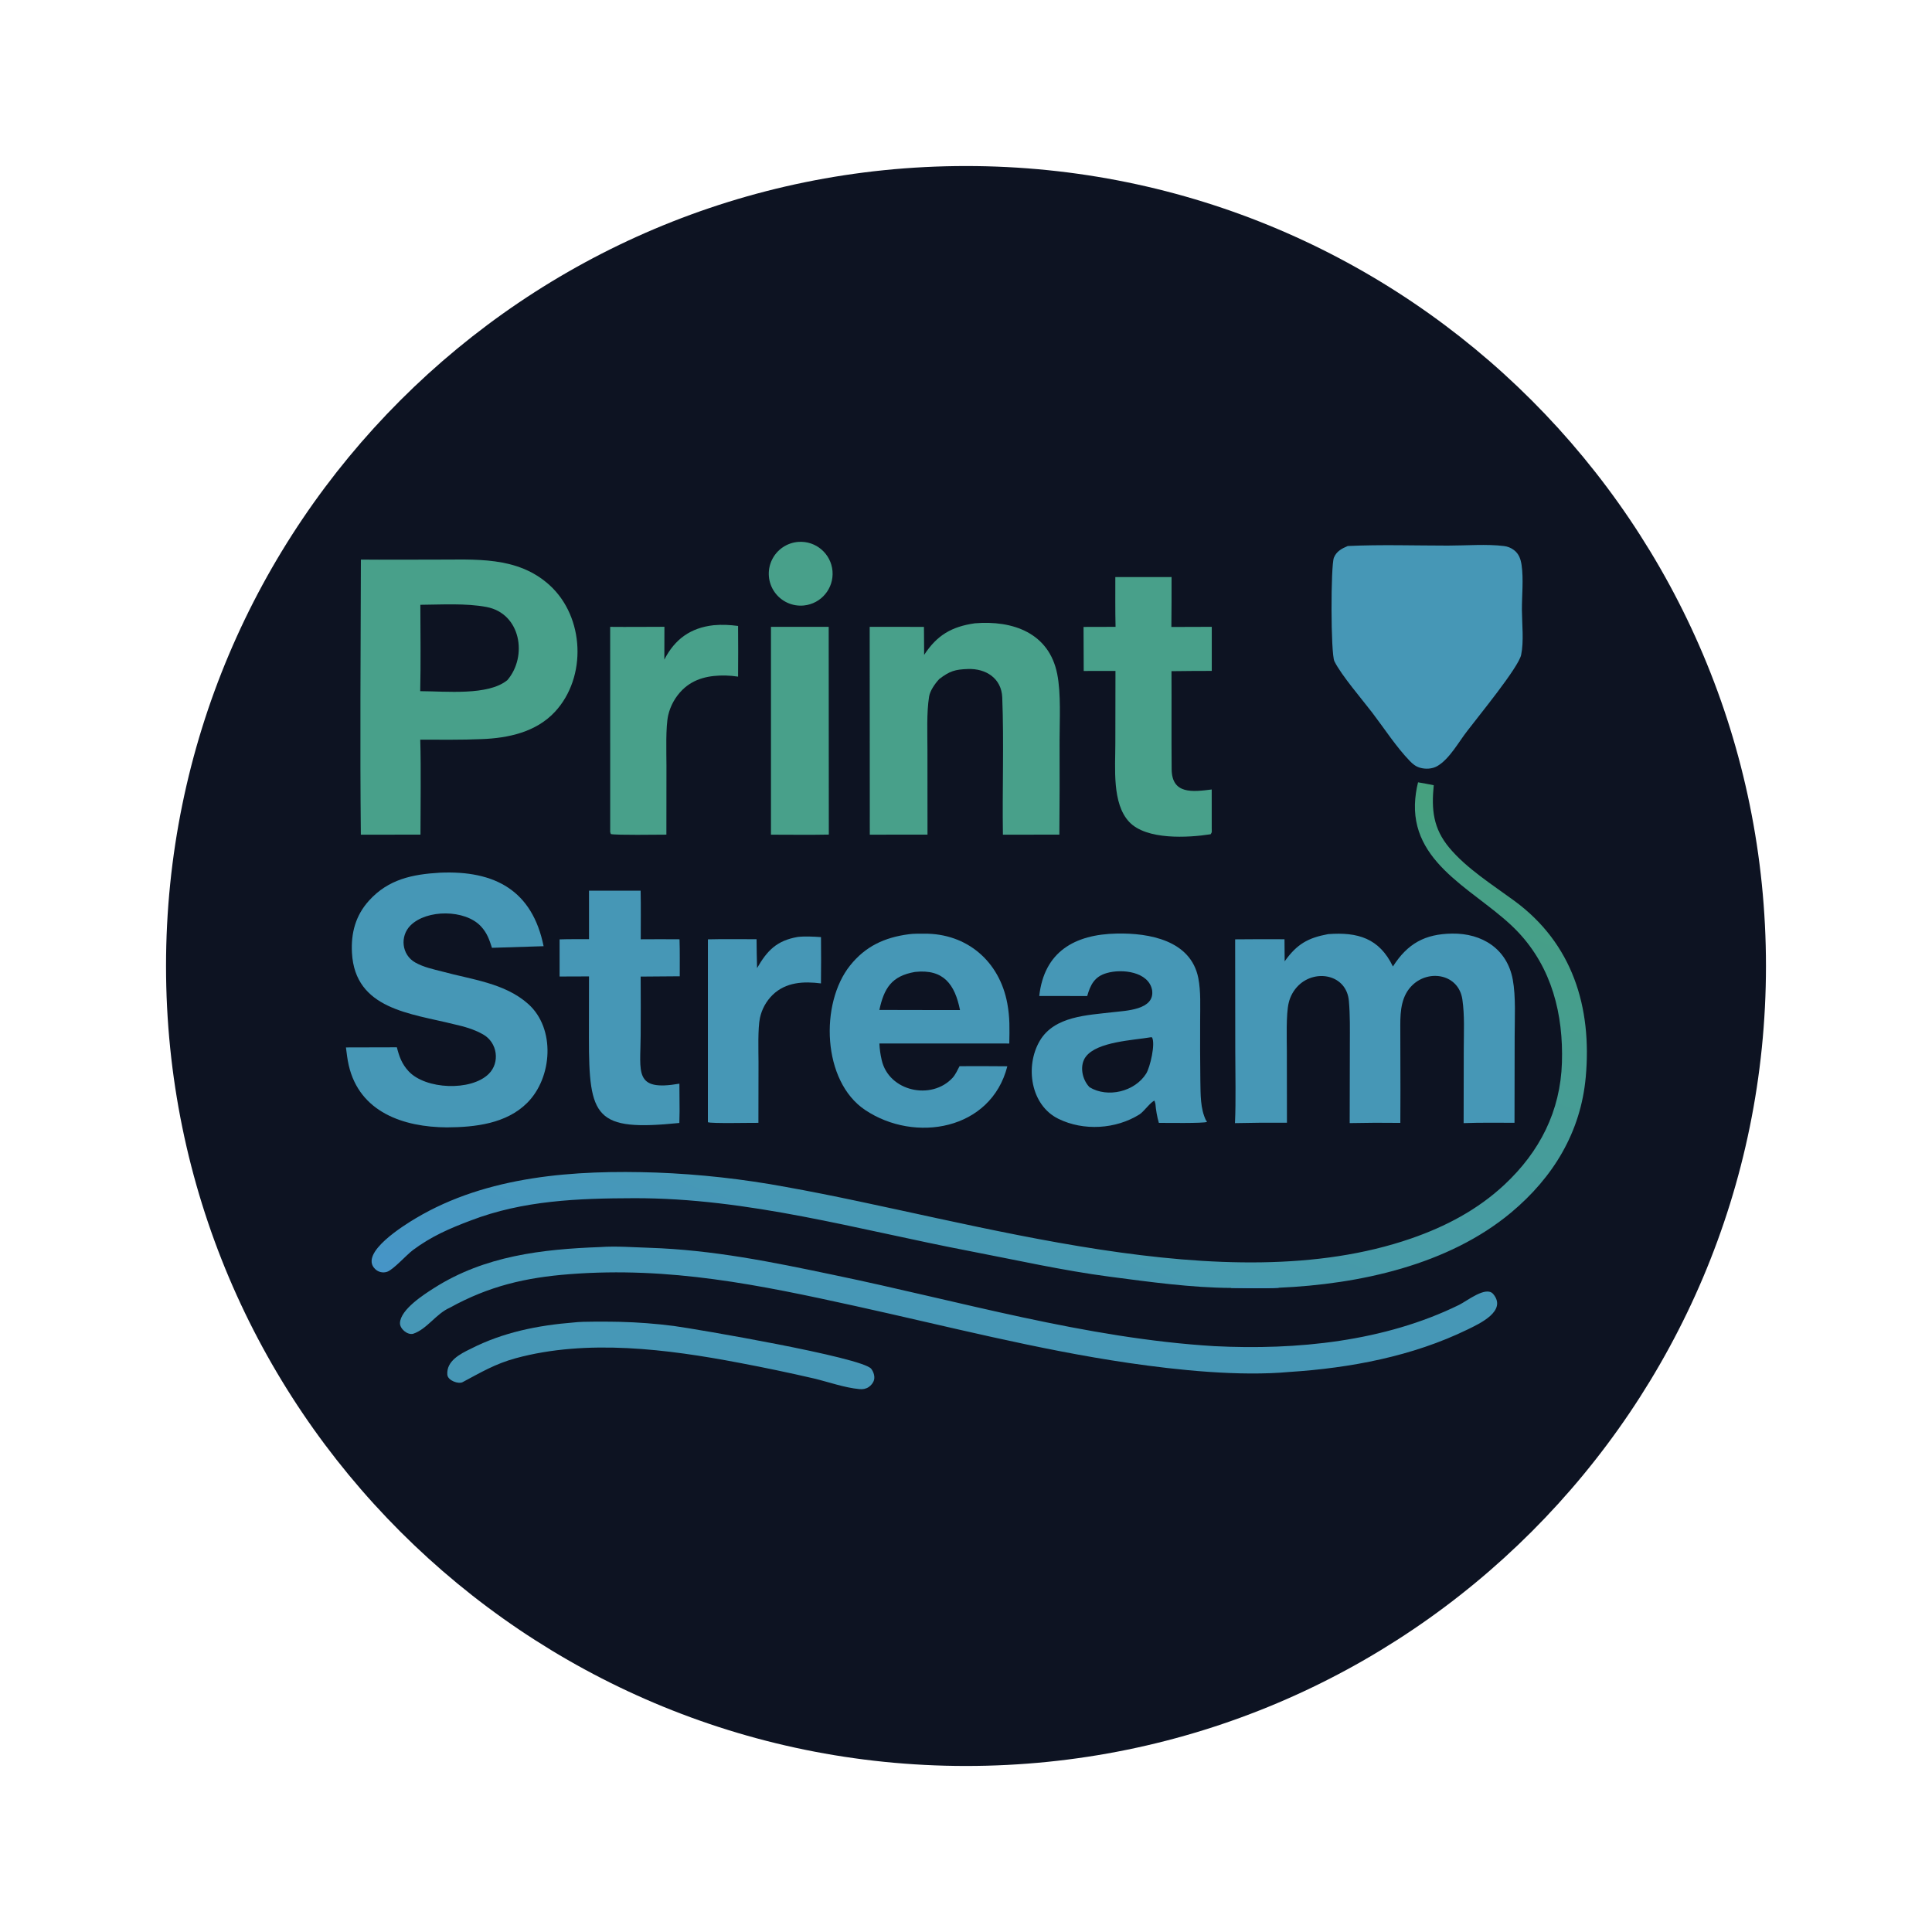
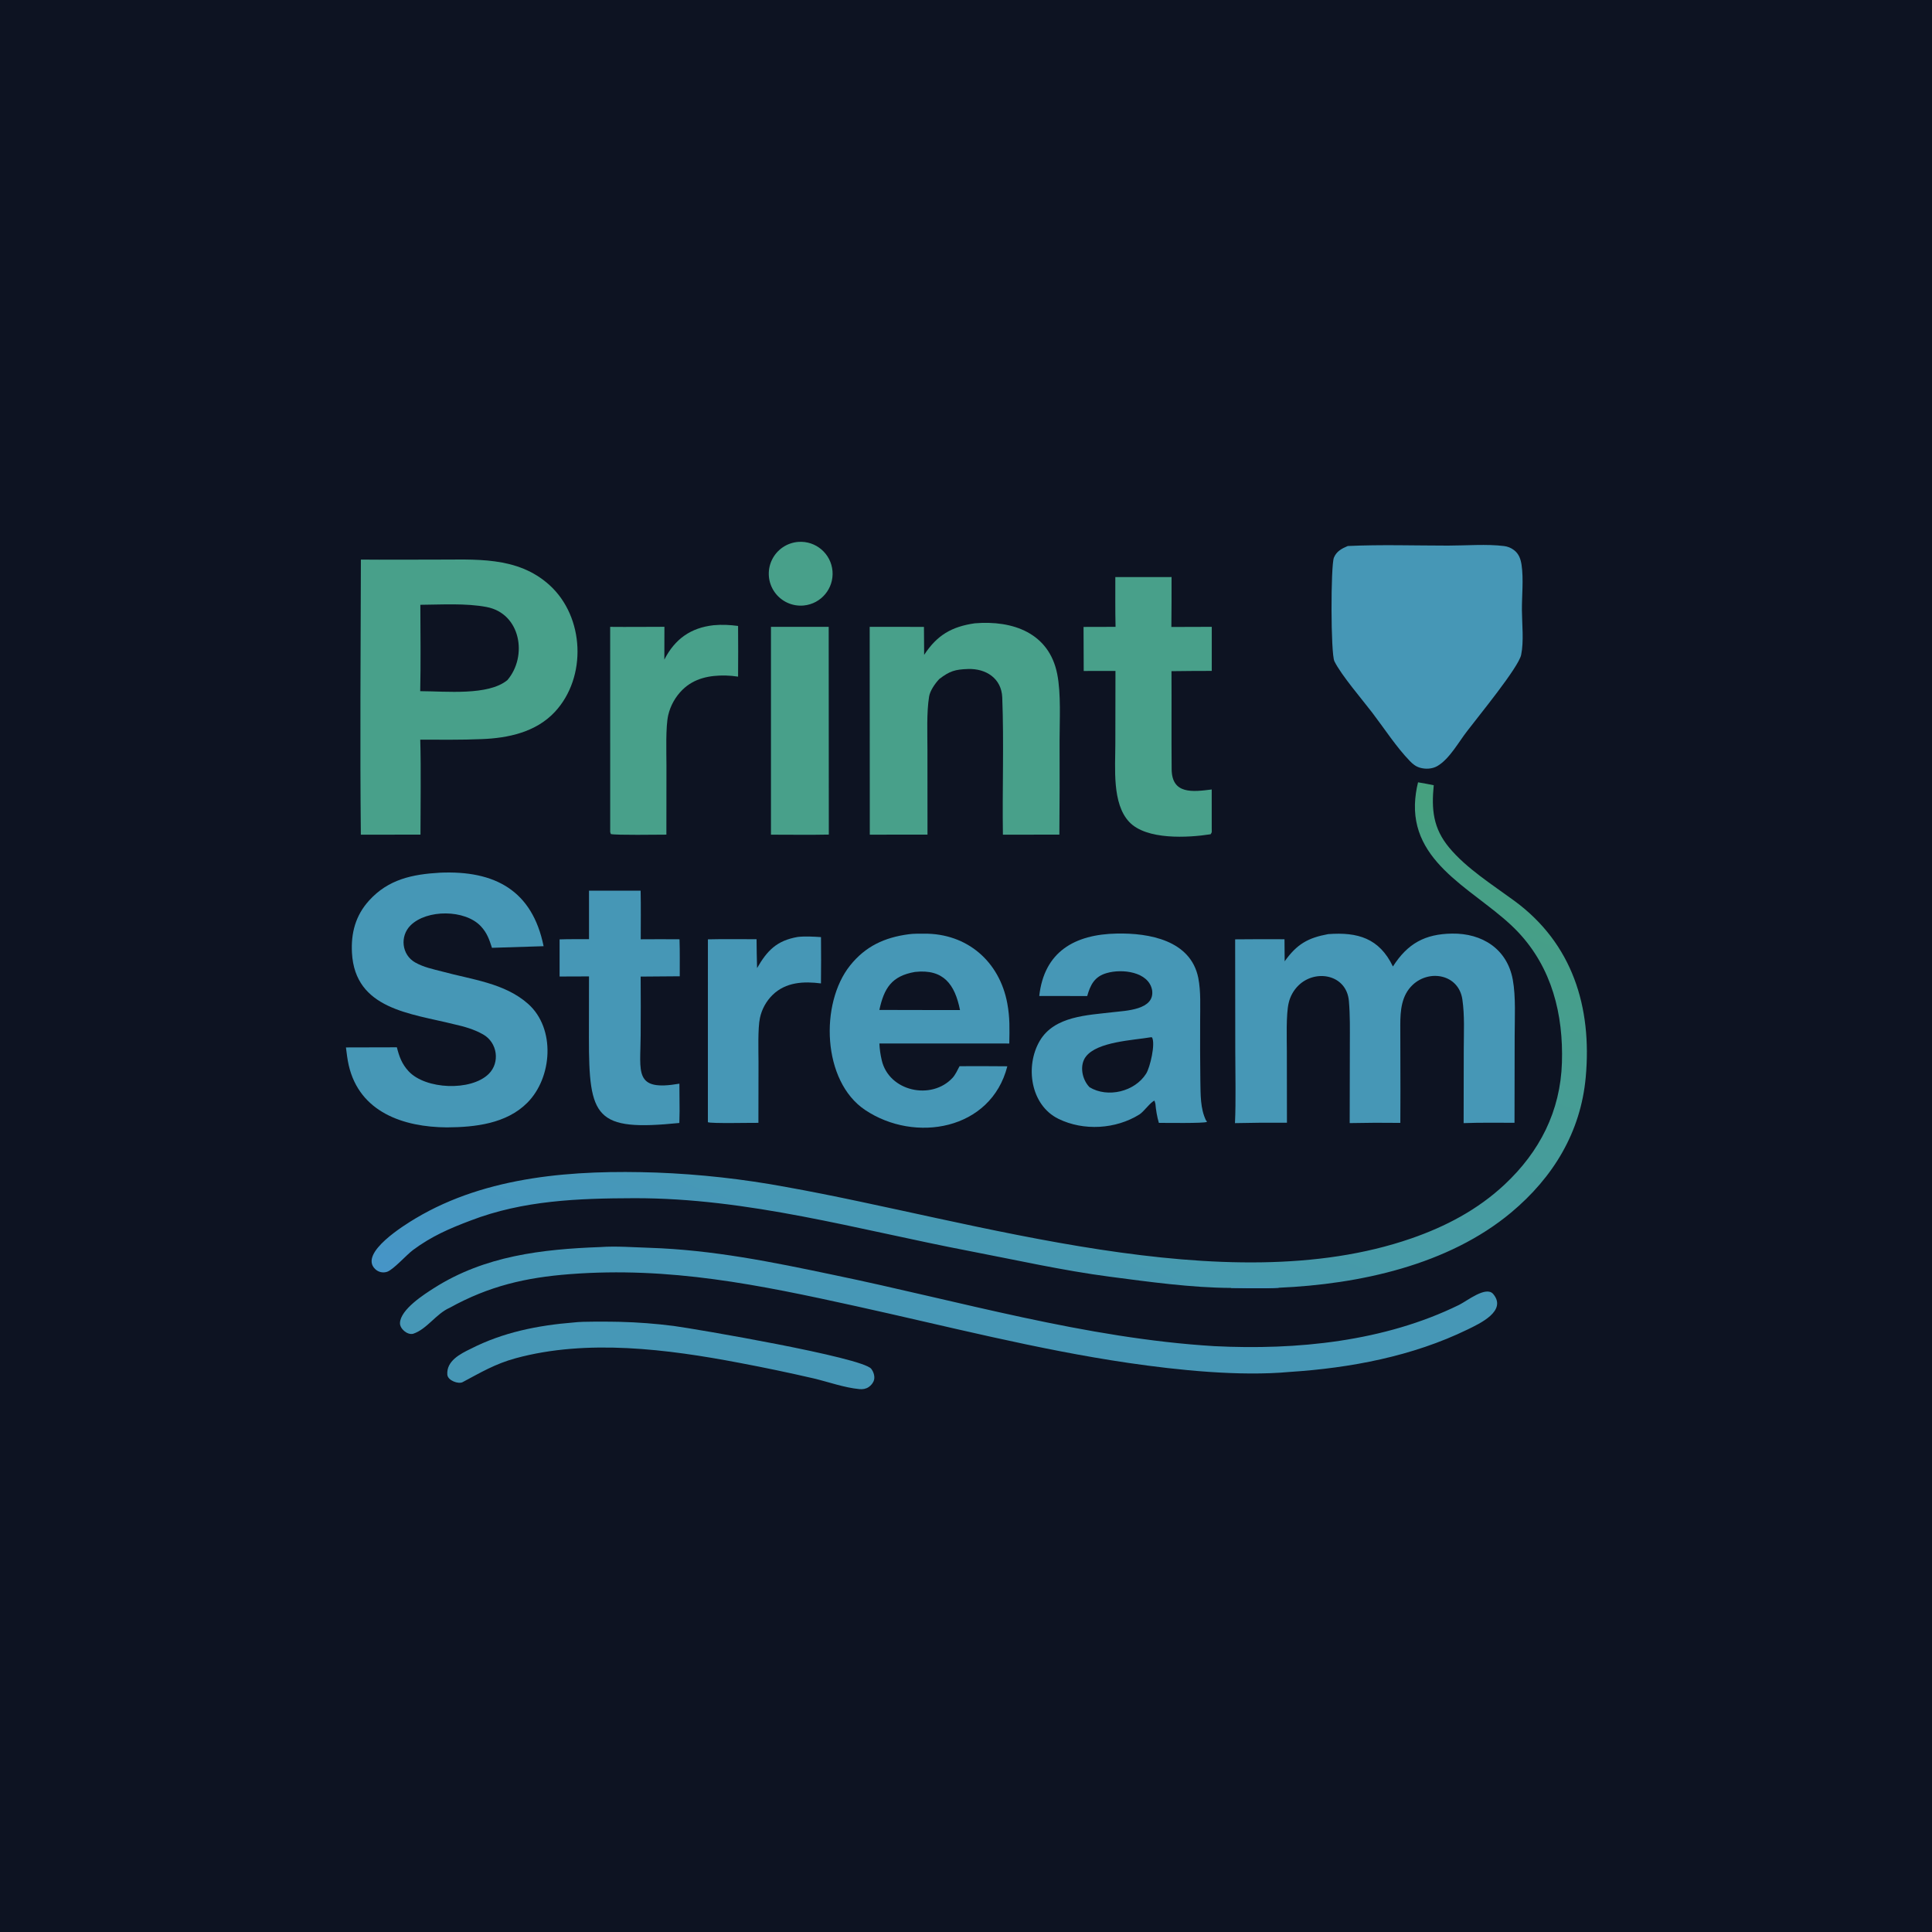
<svg xmlns="http://www.w3.org/2000/svg" viewBox="0 0 1024 1024">
  <defs>
    <linearGradient id="gradient_0" gradientUnits="userSpaceOnUse" x1="617.865" y1="345.754" x2="471.268" y2="759.357">
      <stop offset="0" stop-color="#46A07E" />
      <stop offset="1" stop-color="#4695C7" />
    </linearGradient>
  </defs>
-   <circle cx="512" cy="512" r="424" fill="#0d1322" />
+   <rect width="1024" height="1024" fill="#0d1322" />
  <g transform="translate(8 27) scale(0.975)">
    <path fill="url(#gradient_0)" d="M762.661 397.583C765.425 398.081 768.475 398.57 771.194 399.161C769.912 412.345 770.808 422.527 779.632 433.133C788.999 444.391 803.152 453.304 815.008 462.002C846.581 485.163 857.295 519.757 853.818 557.892C851.1 587.708 836.207 612.283 813.282 631.44C779.103 660 730.596 670.459 686.919 672.34C679.187 672.828 668.652 672.552 660.834 672.437C639.407 672.334 616.277 669.115 595.103 666.344C569.545 663.001 544.019 657.225 518.757 652.381C458.154 640.76 398.622 623.486 336.392 623.66C306.19 623.744 276.216 624.818 247.641 635.798C236.143 640.132 226.377 644.36 216.374 651.78C212.758 654.462 205.728 662.442 202.255 663.659C199.965 664.436 197.433 663.856 195.711 662.159C186.725 653.459 212.034 638.015 217.747 634.606C256.619 611.408 304.362 608.231 348.519 609.726C372.22 610.619 395.823 613.242 419.141 617.576C522.008 635.914 657.754 680.538 758.885 645.564C777.666 639.069 795.016 629.965 809.643 616.302C828.782 598.426 840.056 576.381 840.878 550.001C841.697 523.721 835.417 498.467 817.031 478.975C796.942 457.678 760.029 443.848 760.971 409.548C761.107 405.511 761.674 401.5 762.661 397.583Z" />
    <path fill="#4697B6" d="M660.834 672.437C665.078 669.555 679.709 671.917 686.029 671.265L686.789 671.665L686.919 672.34C679.187 672.828 668.652 672.552 660.834 672.437Z" />
    <path fill="#48A08A" d="M 187.974 276.508 C 201.261 276.656 214.613 276.453 227.942 276.522 C 249.94 276.591 272.95 274.405 290.566 290.419 C 309.584 307.708 310.932 340.462 293.445 359.28 C 283.187 370.319 268.044 373.575 253.5 374.099 C 242.667 374.576 231.143 374.397 220.251 374.399 C 220.73 391.002 220.364 409.28 220.373 426.012 L 187.953 426.06 C 187.444 376.712 187.864 325.896 187.974 276.508 Z M 220.227 348.039 C 234.349 348.072 257.165 350.592 267.601 342.038 C 278.739 329.039 274.872 305.813 256.317 302.285 C 245.06 300.144 231.893 300.994 220.301 301.083 C 220.347 316.567 220.572 332.604 220.227 348.039 Z" />
    <path fill="#4697B6" d="M724.454 269.126C742.5 268.279 760.835 268.9 778.922 268.901C788.434 268.901 800.142 267.967 809.421 269.146C811.422 269.4 813.174 270.106 814.788 271.319C817.468 273.333 818.471 276.223 818.942 279.437C820.083 287.211 819.062 296.193 819.123 304.115C819.181 311.71 820.239 320.852 818.713 328.289C817.316 335.099 795.274 361.923 789.476 369.581C784.777 375.56 779.787 384.91 773.108 388.767C770.353 390.358 766.695 390.527 763.678 389.637C761.385 388.96 759.863 387.719 758.227 386.031C750.87 378.438 744.253 368.228 737.79 359.756C732.333 352.602 720.865 339.267 717.194 331.786C715.139 327.599 715.168 279.774 716.92 275.454C718.315 272.012 721.211 270.493 724.454 269.126Z" />
    <path fill="#4697B6" d="M748.998 497.702C756.971 485.246 766.324 480.036 781.149 479.818C797.468 479.578 811.062 488.099 814.151 504.811C815.874 514.131 815.189 525.972 815.181 535.642L815.101 582.664C805.961 582.646 796.552 582.512 787.44 582.851L787.513 542.3C787.526 533.49 788.037 524.502 786.762 515.655C784.789 501.962 768.819 499.046 759.669 507.766C753.69 513.464 753.005 521.569 753.011 529.421C753.019 541.315 753.05 553.307 753.088 565.25L753.033 582.724C743.856 582.598 734.678 582.636 725.502 582.837L725.587 539.486C725.598 531.578 725.748 524.338 725.066 516.452C723.823 502.097 707.034 498.92 697.704 507.964C695.021 510.58 693.152 513.917 692.324 517.571C690.864 523.768 691.334 537.065 691.339 543.842L691.392 582.646C681.974 582.554 672.554 582.623 663.138 582.852C663.7 570.877 663.305 555.813 663.302 543.626L663.233 482.948C672.175 482.853 681.118 482.834 690.061 482.892L690.153 494.887C696.788 485.569 702.783 482.139 713.799 480.105C729.8 478.906 741.616 482.294 748.998 497.702Z" />
    <path fill="#4697B6" d="M318.073 650.223C326.484 649.615 336.285 650.344 344.754 650.622C379.361 651.762 411.365 658.313 445.054 665.391C513.565 679.599 581.836 699.87 651.996 704.094C696.693 706.32 744.32 701.601 784.945 681.67C789.339 679.514 799.674 671.136 803.543 675.776C811.175 684.932 796.219 691.812 789.566 695.05C759.67 709.602 725.867 715.977 692.877 718.106C665.743 720.621 632.086 717.145 605.294 713.221C555.494 705.929 506.334 693.186 457.132 682.355C404.344 670.734 355.987 660.753 301.452 664.956C277.587 666.795 257.603 671.406 236.26 683.231C228.863 686.448 223.864 694.917 216.354 697.369C213.222 698.146 209.11 694.617 209.227 691.504C209.505 684.086 222.425 675.881 227.873 672.421C255.349 654.973 286.449 651.392 318.073 650.223Z" />
    <path fill="#4697B6" d="M230.967 446.712C260.886 445.4 281.166 456.418 287.302 486.669L259.231 487.552C257.789 483.066 256.561 479.445 253.216 475.856C244.633 466.65 223.804 466.552 214.952 475.38C209.073 481.244 210.131 491.364 217.517 495.528C222.099 498.111 227.183 499.148 232.238 500.453C248.138 504.808 266.151 506.669 278.915 518.05C293.94 531.448 292.048 558.163 278.401 571.819C267.06 583.167 250.084 585.083 234.734 585.163C211.195 585.02 187.214 576.971 181.354 551.352C180.63 548.188 180.268 544.924 179.853 541.704L207.543 541.636C208.783 546.601 210.241 550.676 213.893 554.629C223.099 564.59 247.831 565.591 257.453 556.119C263.731 549.938 262.234 539.042 254.403 534.623C249.357 531.775 244.199 530.357 238.528 529.078C215.088 523.196 184.786 521.034 183.124 490.289C182.547 479.614 185.004 470.048 192.423 461.859C202.906 450.29 215.947 447.578 230.967 446.712Z" />
    <path fill="#48A08A" d="M521.701 311.141C542.437 309.417 562.085 316.401 566.509 338.693C568.65 349.478 567.787 363.901 567.788 375.102C567.861 392.072 567.825 409.042 567.678 426.011L536.987 426.06C536.608 401.368 537.592 376.142 536.629 351.455C536.223 341.034 527.752 335.65 517.999 335.985C510.905 336.228 508.061 337.108 502.385 341.44C500.109 343.862 497.385 347.739 496.859 351C495.461 359.678 495.958 370.859 495.96 379.709L495.992 426.019L464.627 426.038L464.568 313.065L494.066 313.087L494.173 328.309C501.204 317.54 509.179 312.952 521.701 311.141Z" />
    <path fill="#4697B6" d="M 556.744 513.725 C 559.431 489.73 575.883 480.233 598.978 479.795 C 616.501 479.463 639.062 483.44 643.194 503.898 C 644.642 511.21 644.208 519.522 644.207 526.987 C 644.148 538.001 644.185 549.014 644.32 560.027 C 644.471 567.24 644.236 574.968 647.431 581.445 C 647.796 581.652 647.557 581.478 647.904 582.192 C 646.242 583.035 625.231 582.708 621.767 582.707 C 620.794 579.499 620.167 575.665 619.882 572.326 L 619.4 570.64 C 617.367 571.249 613.536 576.678 611.224 578.122 C 598.355 586.165 580.885 587.232 567.182 580.525 C 551.936 573.062 548.959 551.856 557.018 538.132 C 564.974 524.583 583.019 524.204 596.841 522.54 C 603.637 521.721 619.693 521.381 618.091 510.531 C 616.177 500.454 601.664 498.882 593.534 501.251 C 586.821 503.078 584.527 507.683 582.814 513.764 Z M 582.156 546.601 C 578.503 551.256 579.889 559.068 584.099 563.347 C 593.94 569.279 608.662 565.778 614.858 555.941 C 616.991 552.555 620.025 539.594 618.034 536.219 L 617.41 536.174 C 607.664 537.826 588.468 538.558 582.156 546.601 Z" />
    <path fill="#4697B6" d="M 485.804 480.175 C 488.28 479.801 491.725 479.881 494.219 479.863 C 517.534 479.695 535.145 494.953 539.371 517.749 C 540.823 525.583 540.59 531.594 540.455 539.573 L 469.842 539.556 C 469.994 542.765 470.376 545.427 471.095 548.571 C 475 565.659 498.166 570.639 509.638 558.205 C 511.111 556.608 512.382 553.907 513.411 551.915 C 518.916 551.813 524.721 551.901 530.25 551.899 L 539.391 551.957 C 530.535 586.67 489.16 593.875 462.025 575.664 C 438.781 560.063 437.38 517.837 453.917 497.154 C 462.226 486.762 472.568 481.916 485.804 480.175 Z M 469.829 521.32 L 494.375 521.37 L 513.669 521.394 C 510.876 507.465 504.745 498.937 489.177 500.666 C 476.461 502.878 472.39 509.507 469.829 521.32 Z" />
    <path fill="#48A08A" d="M598.094 286.014L628.668 285.998C628.694 295.043 628.659 304.088 628.565 313.133L650.53 313.061L650.521 337.016C643.224 337.017 635.926 337.067 628.629 337.165C628.73 354.937 628.546 372.699 628.716 390.474C628.848 404.249 640.15 402.766 650.496 401.477L650.504 422.625C650.488 424.507 650.809 424.536 649.919 425.815C637.555 427.753 614.98 429.027 605.647 419.114C596.234 409.118 598.112 389.714 598.105 376.622L598.174 337.041L580.913 337.056L580.822 313.112L598.222 313.068C598.004 304.206 598.118 294.909 598.094 286.014Z" />
    <path fill="#4697B6" d="M311.986 456.483L340.043 456.488C340.238 465.181 340.113 474.199 340.106 482.917C347.133 482.861 354.161 482.861 361.188 482.916C361.421 489.298 361.288 496.573 361.313 503.024L340.063 503.187C340.136 513.81 340.137 524.433 340.066 535.055C339.996 555.183 336.157 565.746 361.124 561.404L361.224 576.375L361.094 582.767C315.297 587.382 311.917 580.075 311.939 536.304L311.985 503.093L296 503.149L295.994 482.972C301.098 482.782 306.837 482.877 311.993 482.857L311.986 456.483Z" />
    <path fill="#48A08A" d="M379.794 312.178C384.457 311.774 388.42 311.985 393.021 312.58C393.099 321.765 393.099 330.95 393.022 340.135C390.77 339.79 388.5 339.586 386.223 339.524C377.566 339.369 369.177 340.984 362.762 347.304C358.959 351.064 356.29 355.817 355.059 361.022C353.585 367.447 354.072 381.197 354.085 388.509L354.049 426.027C349.359 426.044 326.586 426.384 323.851 425.709L323.502 424.625L323.49 313.074C333.21 313.177 343.243 313.054 352.983 313.044L352.938 330.868C358.694 319.654 367.277 313.553 379.794 312.178Z" />
    <path fill="#4697B6" d="M425.447 481.643C429.332 481.194 434.214 481.463 438.094 481.731C438.181 490.12 438.175 498.51 438.078 506.899C428.703 505.697 418.983 506.138 411.765 513.179C408.3 516.589 405.914 520.942 404.904 525.697C403.702 531.195 404.112 543.804 404.13 549.929L404.076 582.697C400.323 582.626 378.202 583.157 376.608 582.345L376.618 482.949C385.254 482.733 394.395 482.876 403.069 482.876C403.105 488.109 403.199 493.341 403.35 498.572C408.815 489.059 414.019 483.619 425.447 481.643Z" />
    <path fill="#48A08A" d="M410.898 313.08L442.285 313.062L442.35 425.998C432.179 426.221 421.137 426.037 410.901 426.046L410.898 313.08Z" />
    <path fill="#4697B6" d="M303.781 691.207C308.563 690.548 323.671 690.768 328.772 690.871C338.56 691.118 348.328 691.865 358.04 693.109C369.756 694.679 460.597 710.186 465.411 716.413C466.645 718.009 467.455 720.416 466.937 722.429C466.536 723.987 465.349 725.439 464.029 726.318C462.469 727.357 460.816 727.616 458.977 727.444C450.802 726.681 442.071 723.516 434.048 721.612C420.633 718.515 407.156 715.693 393.626 713.147C354.757 705.747 310.9 700.084 272.08 710.678C260.936 713.719 253.183 718.382 243.264 723.661C241.054 724.837 235.202 722.837 234.964 719.563C234.427 712.16 241.936 708.307 247.631 705.56C265.258 696.534 284.251 692.771 303.781 691.207Z" />
    <path fill="#48A08A" d="M425.886 266.882C435.337 266.241 443.554 273.299 444.348 282.737C445.142 292.176 438.219 300.506 428.795 301.454C422.561 302.081 416.473 299.297 412.869 294.172C409.265 289.048 408.703 282.377 411.401 276.722C414.098 271.067 419.635 267.306 425.886 266.882Z" />
  </g>
</svg>
